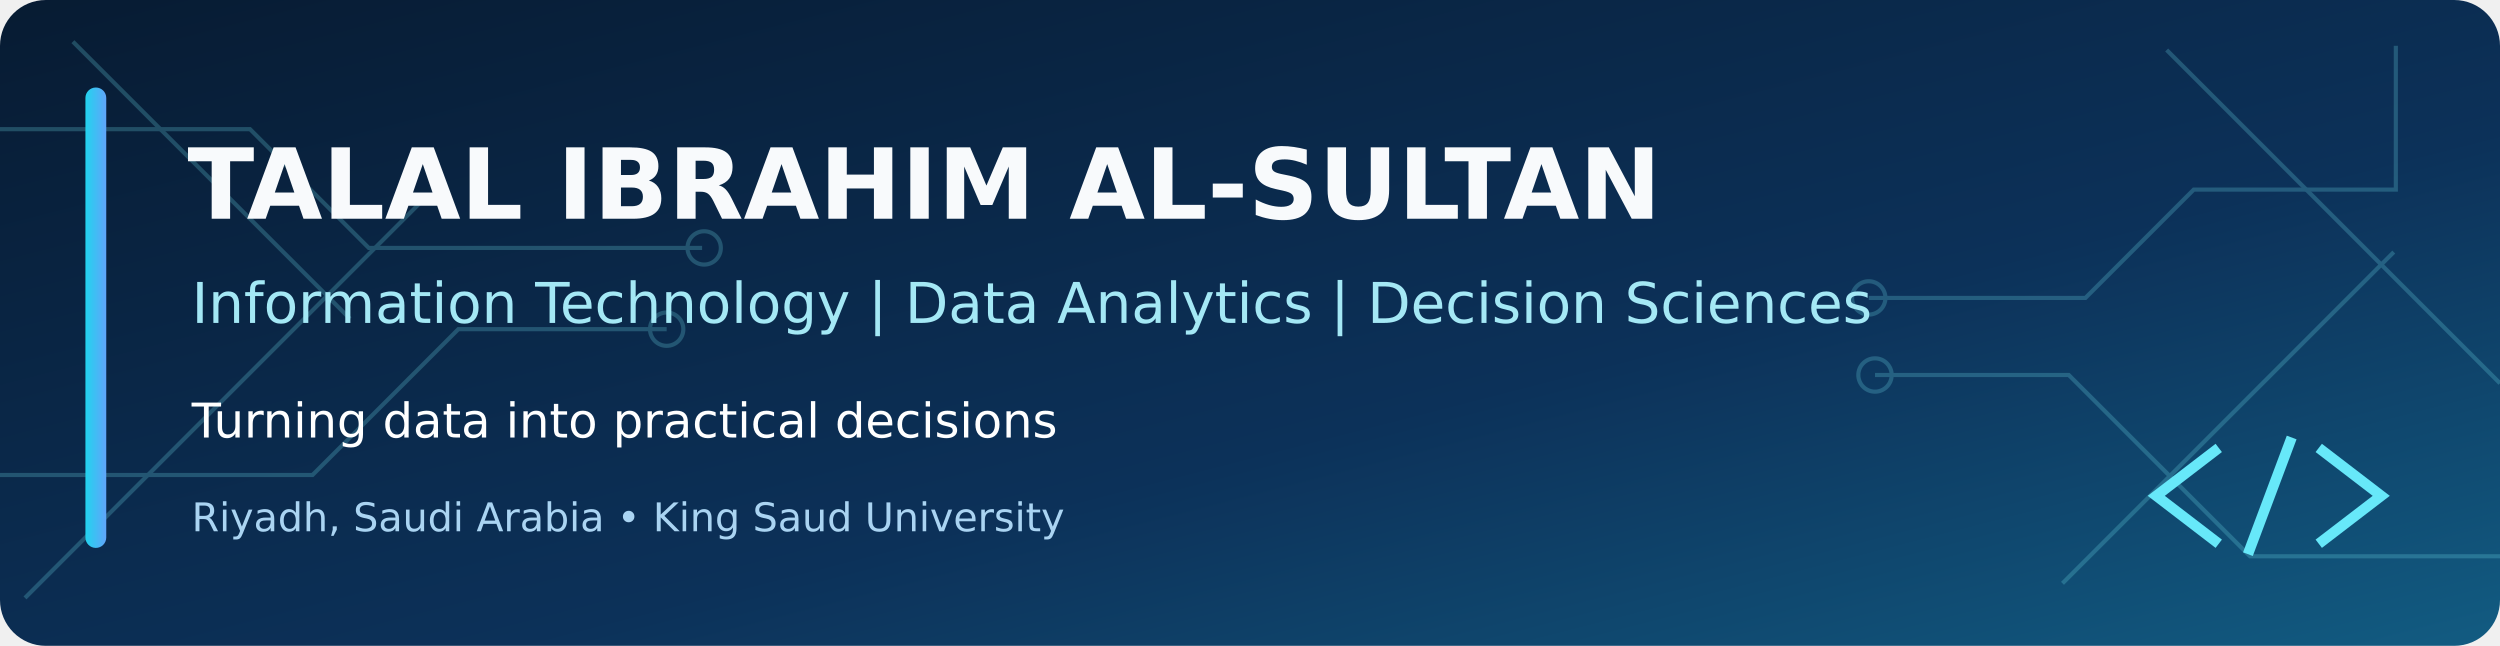
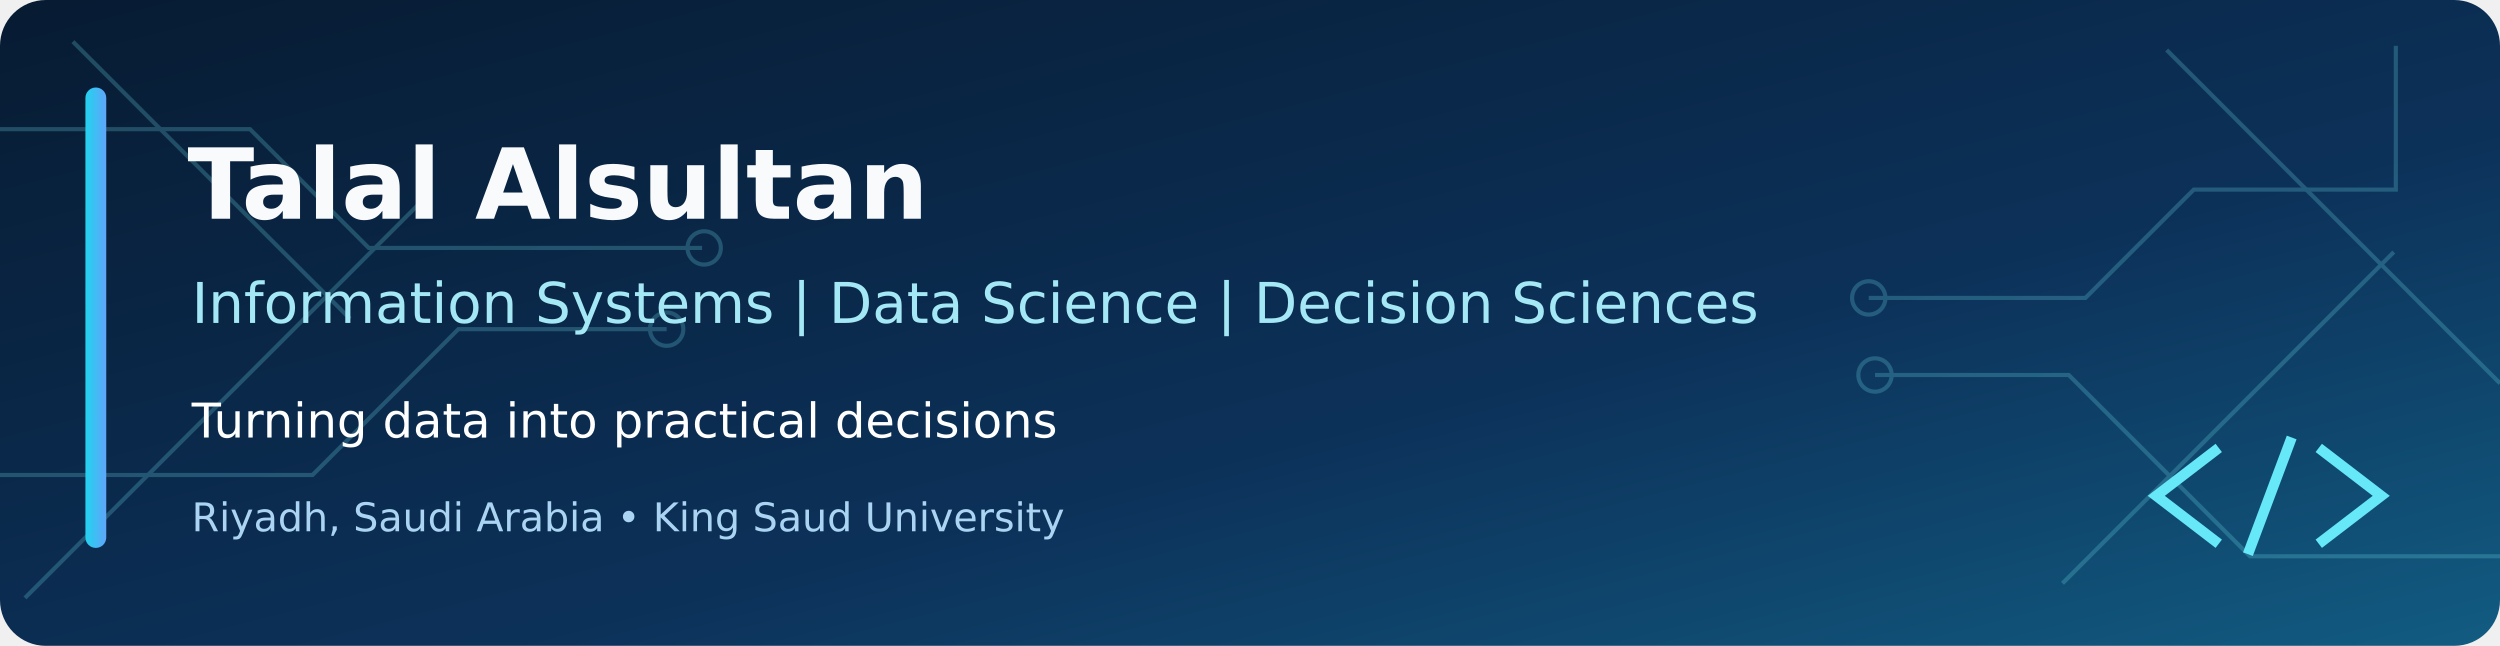
<svg xmlns="http://www.w3.org/2000/svg" width="1200" height="310" viewBox="0 0 1200 310">
  <defs>
    <linearGradient id="g" x1="0" y1="0" x2="1" y2="1">
      <stop offset="0" stop-color="#071b32" />
      <stop offset=".6" stop-color="#0c3159" />
      <stop offset="1" stop-color="#125c82" />
    </linearGradient>
    <linearGradient id="a" x1="0" x2="1">
      <stop stop-color="#22d3ee" />
      <stop offset="1" stop-color="#60a5fa" />
    </linearGradient>
  </defs>
  <rect width="1200" height="310" rx="22" fill="url(#g)" />
  <g opacity=".24" stroke="#70e1ed" fill="none" stroke-width="2">
    <path d="M0 62 H120 L177 119 H337 M0 228 H150 L220 158 H320 M1150 22 V91 H1053 L1001 143 H897 M1200 267 H1080 L993 180 H900" />
    <circle cx="338" cy="119" r="8" />
    <circle cx="320" cy="158" r="8" />
    <circle cx="897" cy="143" r="8" />
    <circle cx="900" cy="180" r="8" />
    <path d="M35 20 L168 153 M12 287 L205 94 M1040 24 L1200 184 M990 280 L1149 121" />
  </g>
  <rect x="41" y="42" width="10" height="221" rx="5" fill="url(#a)" />
-   <text x="90" y="105" font-family="DejaVu Sans,Arial,sans-serif" font-size="47" font-weight="bold" fill="#f8fafc">TALAL IBRAHIM AL-SULTAN</text>
-   <text x="92" y="155" font-family="DejaVu Sans,Arial,sans-serif" font-size="27" fill="#a4e8f5">Information Technology  |  Data Analytics  |  Decision Sciences</text>
+   <text x="90" y="105" font-family="DejaVu Sans,Arial,sans-serif" font-size="47" font-weight="bold" fill="#f8fafc">Talal Alsultan</text>
+   <text x="92" y="155" font-family="DejaVu Sans,Arial,sans-serif" font-size="27" fill="#a4e8f5">Information Systems  |  Data Science  |  Decision Sciences</text>
  <text x="92" y="210" font-family="DejaVu Sans,Arial,sans-serif" font-size="23" fill="#fff">Turning data into practical decisions</text>
  <text x="92" y="255" font-family="DejaVu Sans,Arial,sans-serif" font-size="19" fill="#aad4f2">Riyadh, Saudi Arabia  •  King Saud University</text>
  <g transform="translate(1035 215)" stroke="#67e8f9" stroke-width="5" fill="none">
    <path d="M30 0 L0 23 L30 46 M78 0 L108 23 L78 46 M65 -5 L44 51" />
  </g>
</svg>
